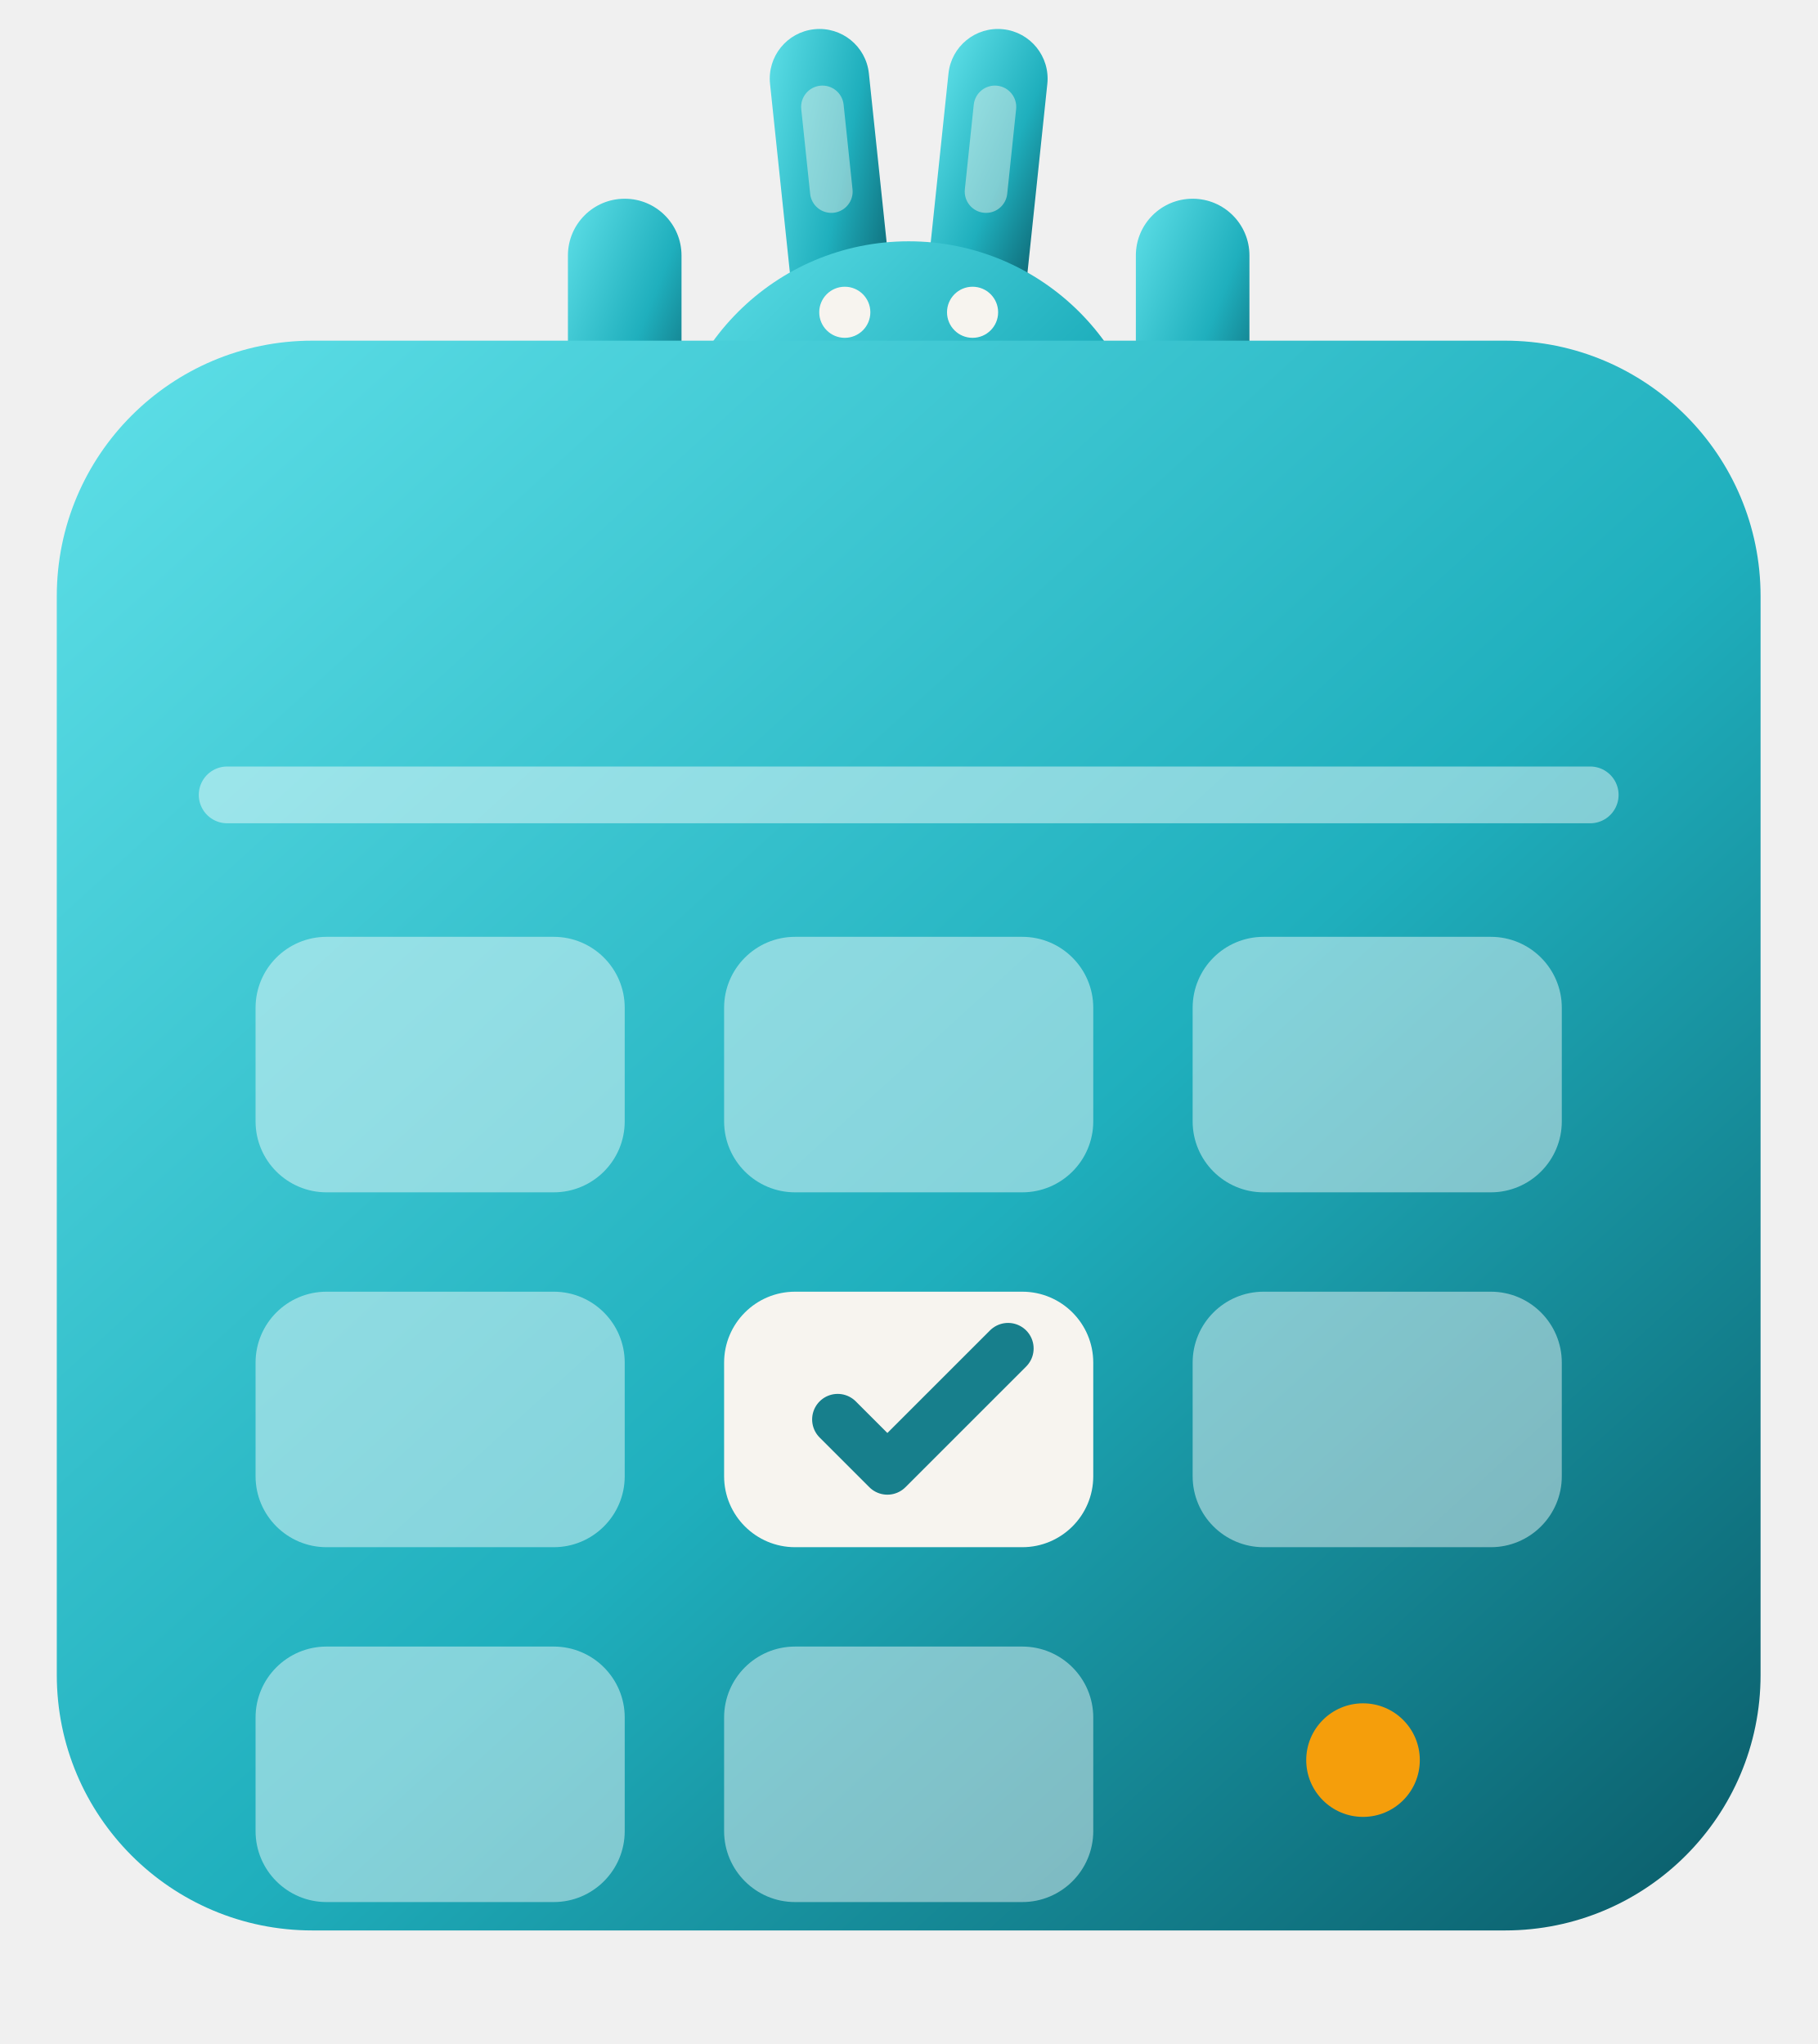
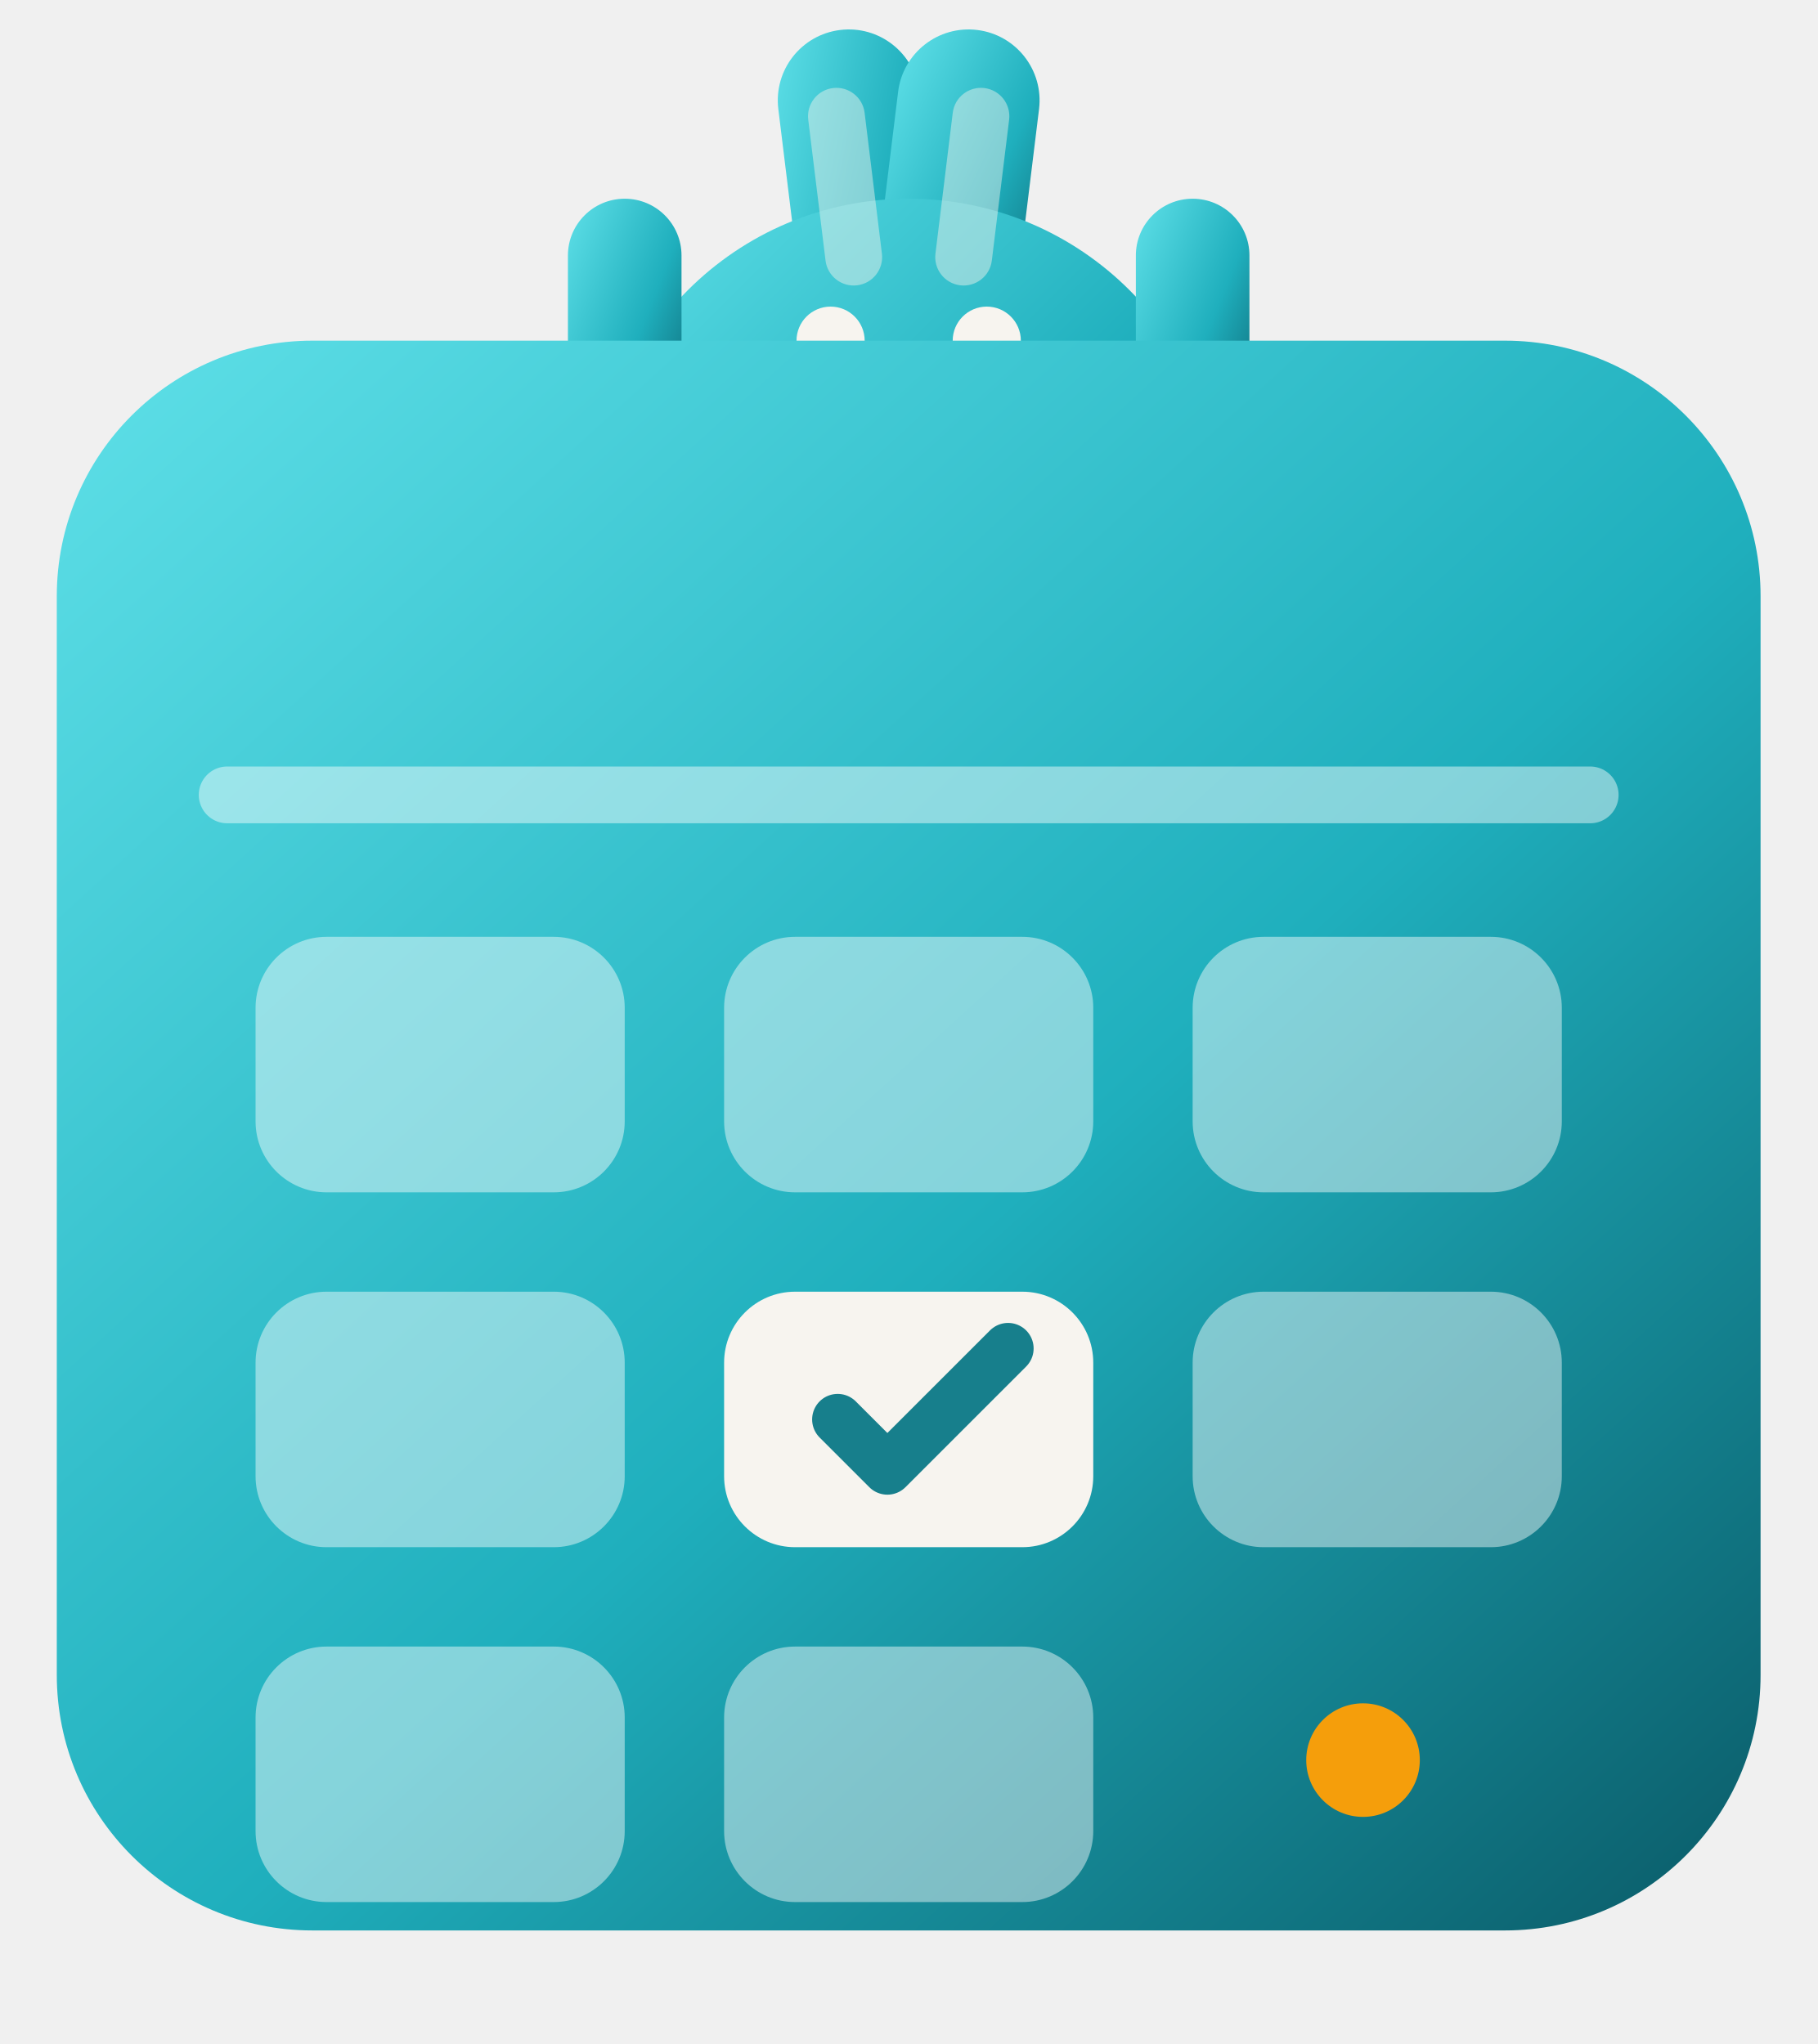
<svg xmlns="http://www.w3.org/2000/svg" viewBox="0 0 128 144" role="img" aria-labelledby="mark-title mark-desc">
  <defs>
    <linearGradient id="aqua" x1="0" y1="0" x2="1" y2="1">
      <stop offset="0" stop-color="#5FE0E8" />
      <stop offset=".55" stop-color="#1FAFBD" />
      <stop offset="1" stop-color="#0A5A67" />
    </linearGradient>
  </defs>
  <g>
    <g fill="url(#aqua)">
-       <rect x="55" y="2" width="7" height="22" rx="3.5" transform="rotate(-6 58.5 13)" />
-       <rect x="66" y="2" width="7" height="22" rx="3.5" transform="rotate(6 69.5 13)" />
-       <circle cx="64" cy="34" r="17" />
+       <rect x="56" y="2" width="10" height="30" rx="5" transform="rotate(-7 61 17)" />
+       <rect x="62" y="2" width="10" height="30" rx="5" transform="rotate(7 67 17)" />
+       <circle cx="64" cy="36" r="22" />
    </g>
-     <rect x="57" y="6" width="3" height="9" rx="1.5" fill="#F7F4EF" fill-opacity=".45" transform="rotate(-6 58.5 13)" />
-     <rect x="68" y="6" width="3" height="9" rx="1.5" fill="#F7F4EF" fill-opacity=".45" transform="rotate(6 69.5 13)" />
-     <circle cx="59.5" cy="22" r="1.8" fill="#F7F4EF" />
-     <circle cx="68.5" cy="22" r="1.8" fill="#F7F4EF" />
+     <rect x="58" y="6" width="4" height="14" rx="2" fill="#F7F4EF" fill-opacity=".45" transform="rotate(-7 61 17)" />
+     <rect x="66" y="6" width="4" height="14" rx="2" fill="#F7F4EF" fill-opacity=".45" transform="rotate(7 67 17)" />
+     <circle cx="58.5" cy="24" r="2.4" fill="#F7F4EF" />
+     <circle cx="69.5" cy="24" r="2.4" fill="#F7F4EF" />
  </g>
  <rect x="40" y="14" width="8" height="20" rx="4" fill="url(#aqua)" />
  <rect x="80" y="14" width="8" height="20" rx="4" fill="url(#aqua)" />
  <rect x="4" y="24" width="120" height="112" rx="18" fill="url(#aqua)" />
  <path d="M16 56h96" stroke="#FFFFFF" stroke-opacity=".45" stroke-width="4" stroke-linecap="round" />
  <g fill="#FFFFFF" fill-opacity=".45">
    <rect x="18" y="66" width="26" height="18" rx="5" />
    <rect x="51" y="66" width="26" height="18" rx="5" />
    <rect x="84" y="66" width="26" height="18" rx="5" />
    <rect x="18" y="91" width="26" height="18" rx="5" />
    <rect x="84" y="91" width="26" height="18" rx="5" />
    <rect x="18" y="116" width="26" height="18" rx="5" />
    <rect x="51" y="116" width="26" height="18" rx="5" />
  </g>
  <rect x="51" y="91" width="26" height="18" rx="5" fill="#F7F4EF" />
  <path d="m59 100 3.5 3.5L71 95" fill="none" stroke="#177F8C" stroke-width="3.6" stroke-linecap="round" stroke-linejoin="round" />
  <circle cx="96" cy="124" r="4" fill="#F59E0B" />
</svg>
